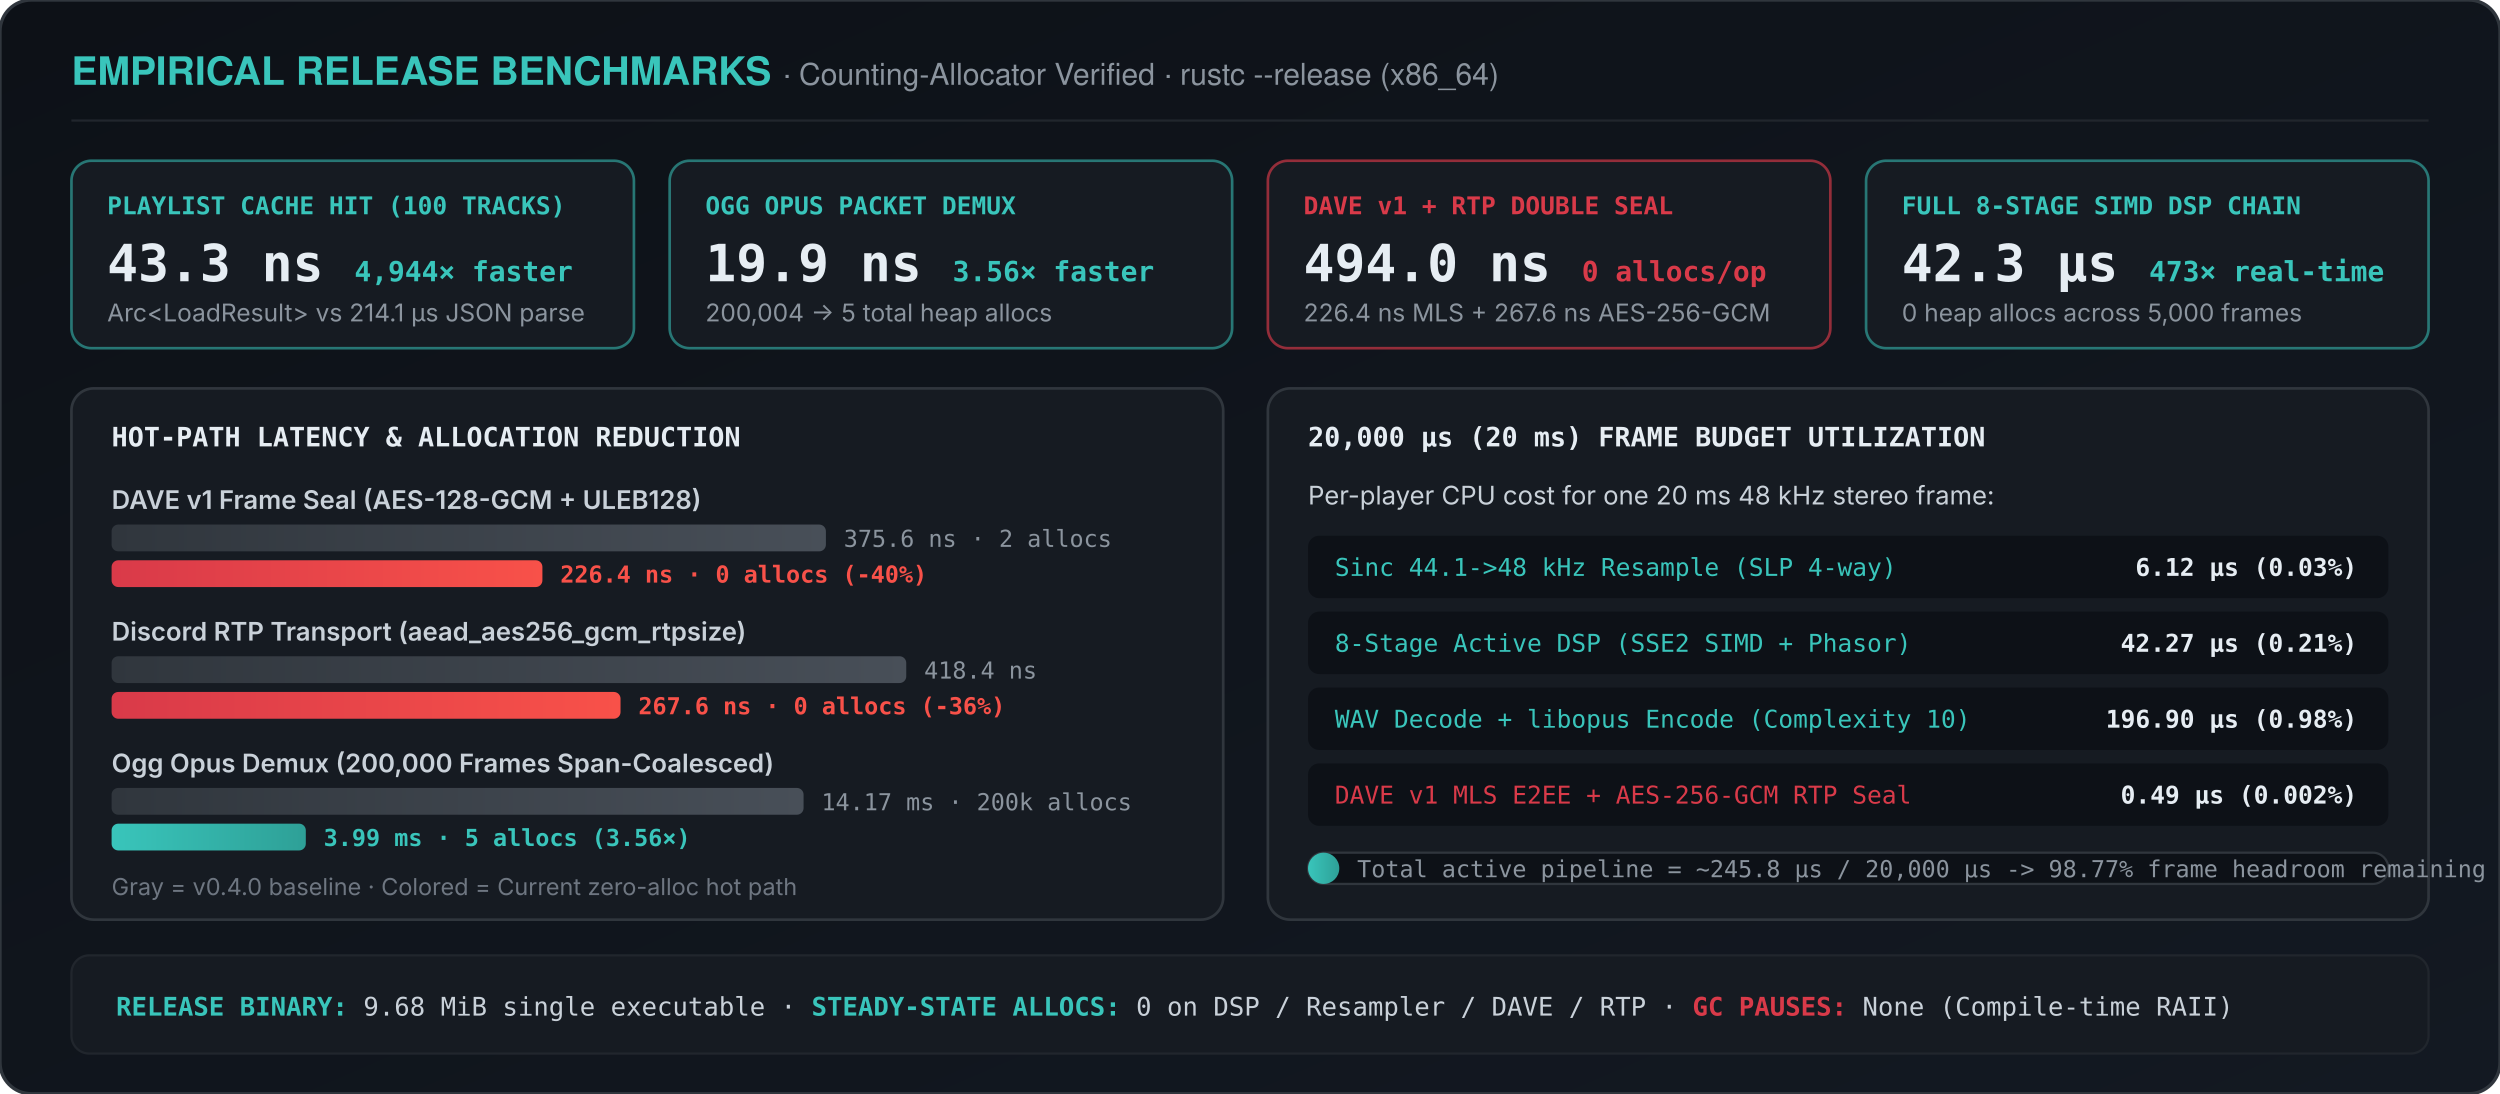
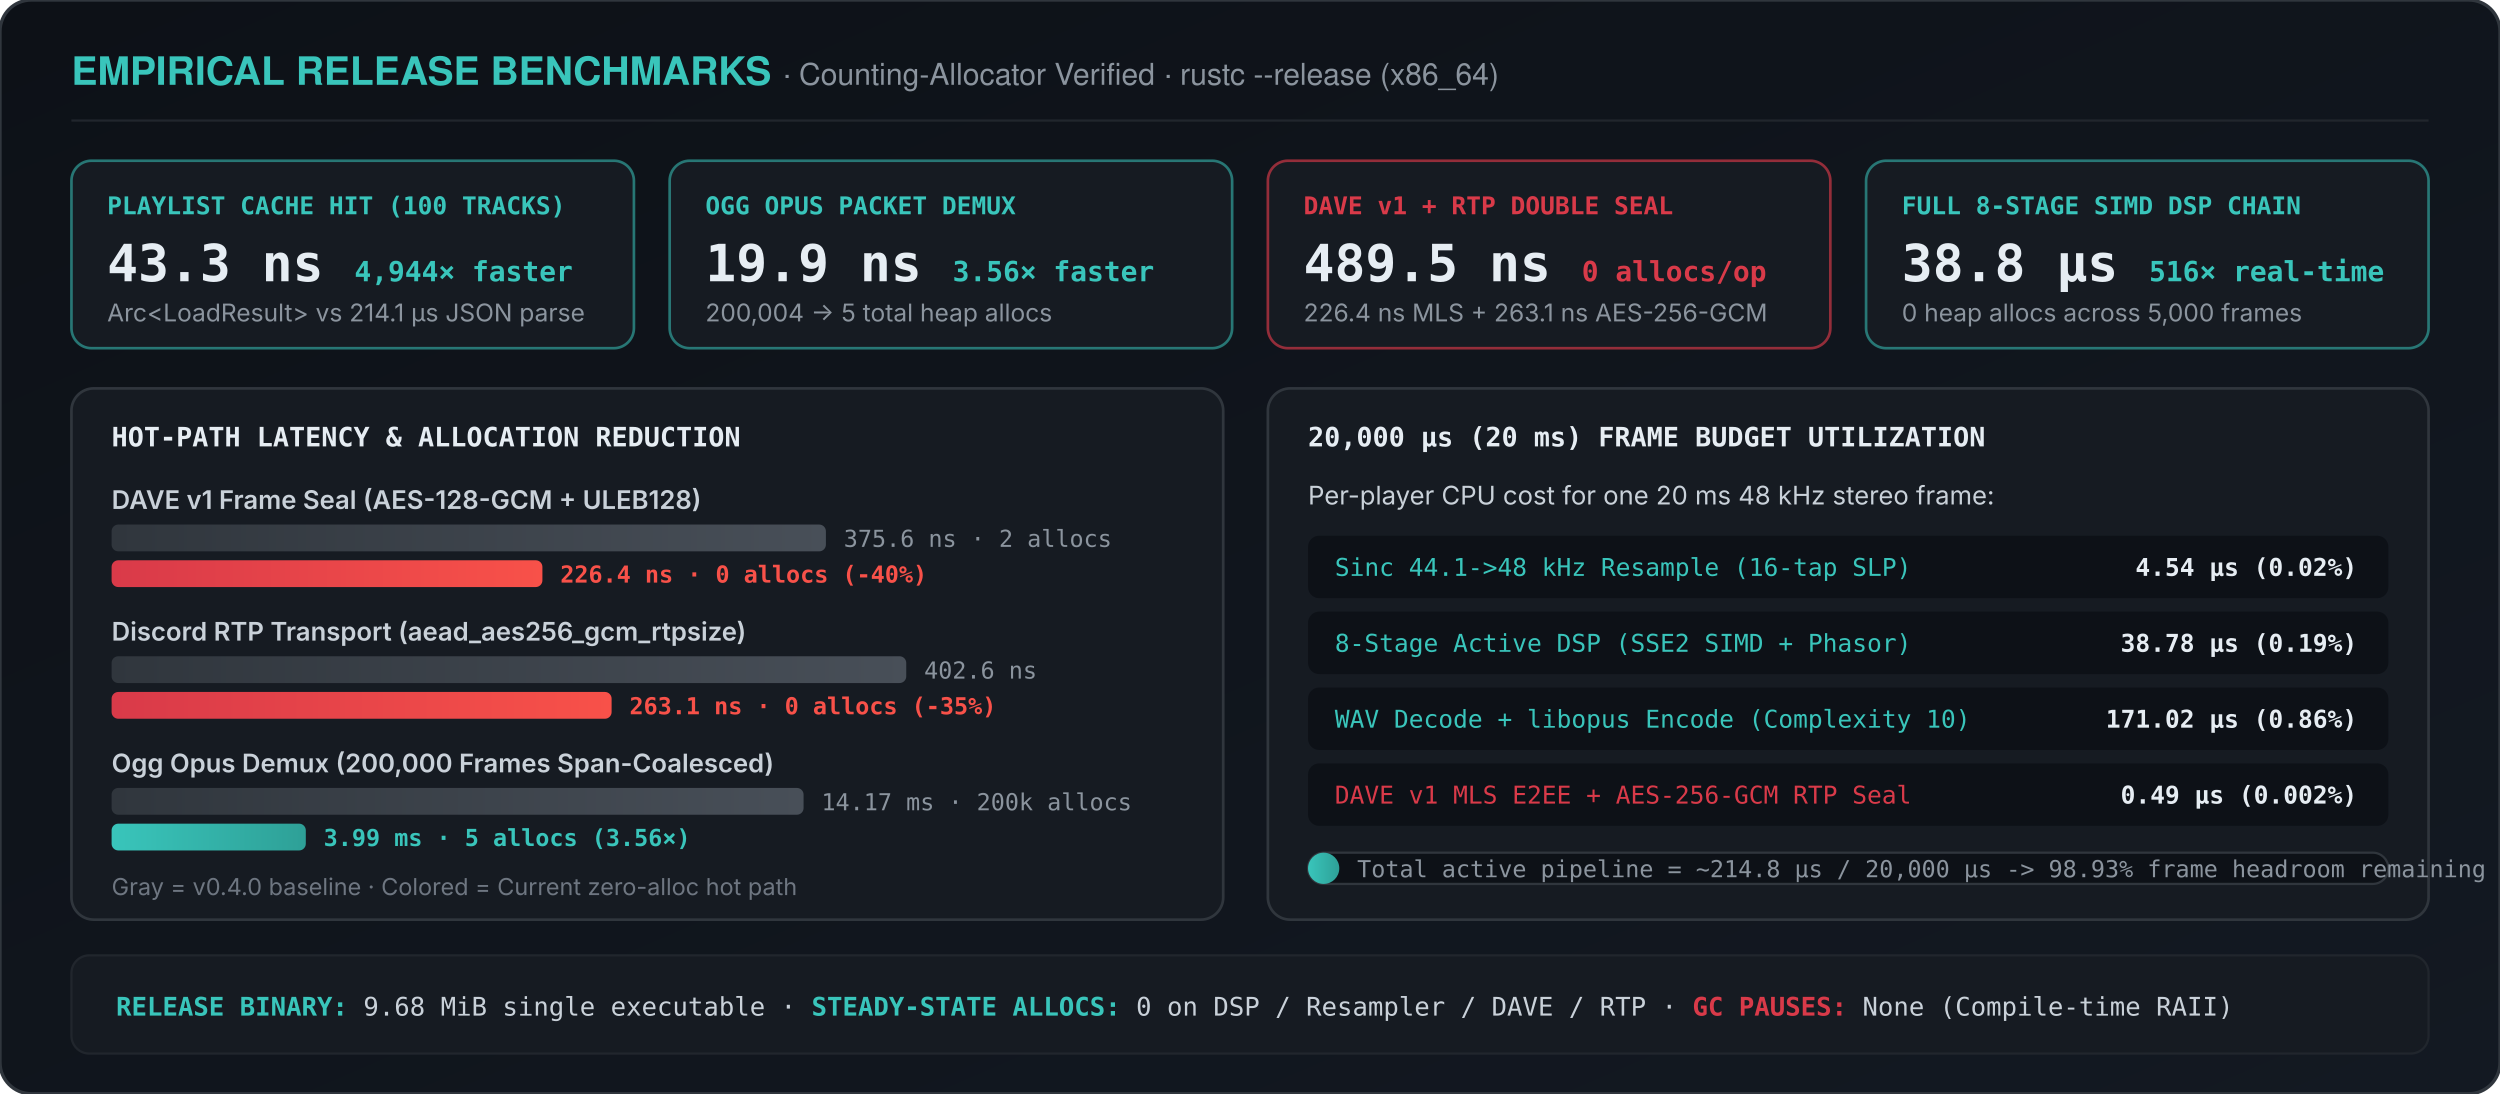
<svg xmlns="http://www.w3.org/2000/svg" viewBox="0 0 1120 490" width="1120" height="490" role="img" aria-label="Rustlink Measured Release Benchmarks and Zero-Allocation Hot Paths">
  <defs>
    <linearGradient id="bgBench" x1="0%" y1="0%" x2="100%" y2="100%">
      <stop offset="0%" stop-color="#0d1117" />
      <stop offset="100%" stop-color="#131922" />
    </linearGradient>
    <linearGradient id="barTeal" x1="0%" y1="0%" x2="100%" y2="0%">
      <stop offset="0%" stop-color="#39c5bb" />
      <stop offset="100%" stop-color="#2ea097" />
    </linearGradient>
    <linearGradient id="barCrimson" x1="0%" y1="0%" x2="100%" y2="0%">
      <stop offset="0%" stop-color="#d93a49" />
      <stop offset="100%" stop-color="#f85149" />
    </linearGradient>
    <linearGradient id="barLegacy" x1="0%" y1="0%" x2="100%" y2="0%">
      <stop offset="0%" stop-color="#30363d" />
      <stop offset="100%" stop-color="#484f58" />
    </linearGradient>
  </defs>
  <rect width="1120" height="490" rx="14" fill="url(#bgBench)" stroke="#30363d" stroke-width="1.5" />
  <text x="32" y="38" font-family="ui-sans-serif, -apple-system, Segoe UI, Helvetica, Arial, sans-serif" font-size="17.5" font-weight="700" fill="#e6edf3">
    <tspan fill="#39c5bb">EMPIRICAL RELEASE BENCHMARKS</tspan>
    <tspan fill="#8b949e" font-weight="500" font-size="13.5">  ·  Counting-Allocator Verified  ·  rustc --release (x86_64)</tspan>
  </text>
  <line x1="32" y1="54" x2="1088" y2="54" stroke="#21262d" stroke-width="1" />
  <rect x="32" y="72" width="252" height="84" rx="9" fill="#161b22" stroke="#39c5bb" stroke-opacity="0.55" stroke-width="1.2" />
  <text x="48" y="96" font-family="ui-monospace, SFMono-Regular, Consolas, monospace" font-size="11" font-weight="700" fill="#39c5bb">PLAYLIST CACHE HIT (100 TRACKS)</text>
  <text x="48" y="126" font-family="ui-monospace, SFMono-Regular, Consolas, monospace" font-size="23" font-weight="700" fill="#e6edf3">43.3 ns <tspan font-size="12.5" fill="#39c5bb">4,944× faster</tspan>
  </text>
  <text x="48" y="144" font-family="ui-sans-serif, -apple-system, Segoe UI, sans-serif" font-size="11" fill="#8b949e">Arc&lt;LoadResult&gt; vs 214.1 µs JSON parse</text>
  <rect x="300" y="72" width="252" height="84" rx="9" fill="#161b22" stroke="#39c5bb" stroke-opacity="0.55" stroke-width="1.2" />
  <text x="316" y="96" font-family="ui-monospace, SFMono-Regular, Consolas, monospace" font-size="11" font-weight="700" fill="#39c5bb">OGG OPUS PACKET DEMUX</text>
  <text x="316" y="126" font-family="ui-monospace, SFMono-Regular, Consolas, monospace" font-size="23" font-weight="700" fill="#e6edf3">19.9 ns <tspan font-size="12.5" fill="#39c5bb">3.56× faster</tspan>
  </text>
  <text x="316" y="144" font-family="ui-sans-serif, -apple-system, Segoe UI, sans-serif" font-size="11" fill="#8b949e">200,004 -&gt; 5 total heap allocs</text>
  <rect x="568" y="72" width="252" height="84" rx="9" fill="#161b22" stroke="#d93a49" stroke-opacity="0.65" stroke-width="1.2" />
  <text x="584" y="96" font-family="ui-monospace, SFMono-Regular, Consolas, monospace" font-size="11" font-weight="700" fill="#d93a49">DAVE v1 + RTP DOUBLE SEAL</text>
-   <text x="584" y="126" font-family="ui-monospace, SFMono-Regular, Consolas, monospace" font-size="23" font-weight="700" fill="#e6edf3">494.0 ns <tspan font-size="12.5" fill="#d93a49">0 allocs/op</tspan>
+   <text x="584" y="126" font-family="ui-monospace, SFMono-Regular, Consolas, monospace" font-size="23" font-weight="700" fill="#e6edf3">489.5 ns <tspan font-size="12.5" fill="#d93a49">0 allocs/op</tspan>
  </text>
-   <text x="584" y="144" font-family="ui-sans-serif, -apple-system, Segoe UI, sans-serif" font-size="11" fill="#8b949e">226.4 ns MLS + 267.6 ns AES-256-GCM</text>
+   <text x="584" y="144" font-family="ui-sans-serif, -apple-system, Segoe UI, sans-serif" font-size="11" fill="#8b949e">226.4 ns MLS + 263.1 ns AES-256-GCM</text>
  <rect x="836" y="72" width="252" height="84" rx="9" fill="#161b22" stroke="#39c5bb" stroke-opacity="0.55" stroke-width="1.2" />
  <text x="852" y="96" font-family="ui-monospace, SFMono-Regular, Consolas, monospace" font-size="11" font-weight="700" fill="#39c5bb">FULL 8-STAGE SIMD DSP CHAIN</text>
-   <text x="852" y="126" font-family="ui-monospace, SFMono-Regular, Consolas, monospace" font-size="23" font-weight="700" fill="#e6edf3">42.3 µs <tspan font-size="12.5" fill="#39c5bb">473× real-time</tspan>
+   <text x="852" y="126" font-family="ui-monospace, SFMono-Regular, Consolas, monospace" font-size="23" font-weight="700" fill="#e6edf3">38.8 µs <tspan font-size="12.5" fill="#39c5bb">516× real-time</tspan>
  </text>
  <text x="852" y="144" font-family="ui-sans-serif, -apple-system, Segoe UI, sans-serif" font-size="11" fill="#8b949e">0 heap allocs across 5,000 frames</text>
  <rect x="32" y="174" width="516" height="238" rx="10" fill="#161b22" stroke="#30363d" stroke-width="1.2" />
  <text x="50" y="200" font-family="ui-monospace, SFMono-Regular, Consolas, monospace" font-size="12" font-weight="700" fill="#e6edf3">HOT-PATH LATENCY &amp; ALLOCATION REDUCTION</text>
  <text x="50" y="228" font-family="ui-sans-serif, -apple-system, Segoe UI, sans-serif" font-size="11.5" font-weight="600" fill="#c9d1d9">DAVE v1 Frame Seal (AES-128-GCM + ULEB128)</text>
  <rect x="50" y="235" width="320" height="12" rx="3" fill="url(#barLegacy)" />
  <text x="378" y="245" font-family="ui-monospace, SFMono-Regular, Consolas, monospace" font-size="10.5" fill="#8b949e">375.6 ns · 2 allocs</text>
  <rect x="50" y="251" width="193" height="12" rx="3" fill="url(#barCrimson)" />
  <text x="251" y="261" font-family="ui-monospace, SFMono-Regular, Consolas, monospace" font-size="10.5" font-weight="700" fill="#f85149">226.4 ns · 0 allocs (-40%)</text>
  <text x="50" y="287" font-family="ui-sans-serif, -apple-system, Segoe UI, sans-serif" font-size="11.5" font-weight="600" fill="#c9d1d9">Discord RTP Transport (aead_aes256_gcm_rtpsize)</text>
  <rect x="50" y="294" width="356" height="12" rx="3" fill="url(#barLegacy)" />
-   <text x="414" y="304" font-family="ui-monospace, SFMono-Regular, Consolas, monospace" font-size="10.5" fill="#8b949e">418.4 ns</text>
-   <rect x="50" y="310" width="228" height="12" rx="3" fill="url(#barCrimson)" />
-   <text x="286" y="320" font-family="ui-monospace, SFMono-Regular, Consolas, monospace" font-size="10.5" font-weight="700" fill="#f85149">267.6 ns · 0 allocs (-36%)</text>
+   <text x="414" y="304" font-family="ui-monospace, SFMono-Regular, Consolas, monospace" font-size="10.5" fill="#8b949e">402.6 ns</text>
+   <rect x="50" y="310" width="224" height="12" rx="3" fill="url(#barCrimson)" />
+   <text x="282" y="320" font-family="ui-monospace, SFMono-Regular, Consolas, monospace" font-size="10.5" font-weight="700" fill="#f85149">263.1 ns · 0 allocs (-35%)</text>
  <text x="50" y="346" font-family="ui-sans-serif, -apple-system, Segoe UI, sans-serif" font-size="11.5" font-weight="600" fill="#c9d1d9">Ogg Opus Demux (200,000 Frames Span-Coalesced)</text>
  <rect x="50" y="353" width="310" height="12" rx="3" fill="url(#barLegacy)" />
  <text x="368" y="363" font-family="ui-monospace, SFMono-Regular, Consolas, monospace" font-size="10.5" fill="#8b949e">14.17 ms · 200k allocs</text>
  <rect x="50" y="369" width="87" height="12" rx="3" fill="url(#barTeal)" />
  <text x="145" y="379" font-family="ui-monospace, SFMono-Regular, Consolas, monospace" font-size="10.5" font-weight="700" fill="#39c5bb">3.99 ms · 5 allocs (3.56×)</text>
  <text x="50" y="401" font-family="ui-sans-serif, -apple-system, Segoe UI, sans-serif" font-size="10.5" fill="#6e7681">Gray = v0.4.0 baseline  ·  Colored = Current zero-alloc hot path</text>
  <rect x="568" y="174" width="520" height="238" rx="10" fill="#161b22" stroke="#30363d" stroke-width="1.2" />
  <text x="586" y="200" font-family="ui-monospace, SFMono-Regular, Consolas, monospace" font-size="12" font-weight="700" fill="#e6edf3">20,000 µs (20 ms) FRAME BUDGET UTILIZATION</text>
  <text x="586" y="226" font-family="ui-sans-serif, -apple-system, Segoe UI, sans-serif" font-size="11.5" fill="#c9d1d9">Per-player CPU cost for one 20 ms 48 kHz stereo frame:</text>
  <rect x="586" y="240" width="484" height="28" rx="5" fill="#0d1117" />
-   <text x="598" y="258" font-family="ui-monospace, SFMono-Regular, Consolas, monospace" font-size="11" fill="#39c5bb">Sinc 44.1-&gt;48 kHz Resample (SLP 4-way)</text>
-   <text x="1056" y="258" text-anchor="end" font-family="ui-monospace, SFMono-Regular, Consolas, monospace" font-size="11" font-weight="700" fill="#e6edf3">6.12 µs  (0.03%)</text>
+   <text x="598" y="258" font-family="ui-monospace, SFMono-Regular, Consolas, monospace" font-size="11" fill="#39c5bb">Sinc 44.1-&gt;48 kHz Resample (16-tap SLP)</text>
+   <text x="1056" y="258" text-anchor="end" font-family="ui-monospace, SFMono-Regular, Consolas, monospace" font-size="11" font-weight="700" fill="#e6edf3">4.54 µs  (0.02%)</text>
  <rect x="586" y="274" width="484" height="28" rx="5" fill="#0d1117" />
  <text x="598" y="292" font-family="ui-monospace, SFMono-Regular, Consolas, monospace" font-size="11" fill="#39c5bb">8-Stage Active DSP (SSE2 SIMD + Phasor)</text>
-   <text x="1056" y="292" text-anchor="end" font-family="ui-monospace, SFMono-Regular, Consolas, monospace" font-size="11" font-weight="700" fill="#e6edf3">42.27 µs  (0.21%)</text>
+   <text x="1056" y="292" text-anchor="end" font-family="ui-monospace, SFMono-Regular, Consolas, monospace" font-size="11" font-weight="700" fill="#e6edf3">38.78 µs  (0.19%)</text>
  <rect x="586" y="308" width="484" height="28" rx="5" fill="#0d1117" />
  <text x="598" y="326" font-family="ui-monospace, SFMono-Regular, Consolas, monospace" font-size="11" fill="#39c5bb">WAV Decode + libopus Encode (Complexity 10)</text>
-   <text x="1056" y="326" text-anchor="end" font-family="ui-monospace, SFMono-Regular, Consolas, monospace" font-size="11" font-weight="700" fill="#e6edf3">196.90 µs  (0.98%)</text>
+   <text x="1056" y="326" text-anchor="end" font-family="ui-monospace, SFMono-Regular, Consolas, monospace" font-size="11" font-weight="700" fill="#e6edf3">171.02 µs  (0.86%)</text>
  <rect x="586" y="342" width="484" height="28" rx="5" fill="#0d1117" />
  <text x="598" y="360" font-family="ui-monospace, SFMono-Regular, Consolas, monospace" font-size="11" fill="#d93a49">DAVE v1 MLS E2EE + AES-256-GCM RTP Seal</text>
  <text x="1056" y="360" text-anchor="end" font-family="ui-monospace, SFMono-Regular, Consolas, monospace" font-size="11" font-weight="700" fill="#e6edf3">0.49 µs  (0.002%)</text>
  <rect x="586" y="382" width="484" height="14" rx="7" fill="#0d1117" stroke="#30363d" stroke-width="1" />
  <rect x="586" y="382" width="14" height="14" rx="7" fill="url(#barTeal)" />
-   <text x="608" y="393" font-family="ui-monospace, SFMono-Regular, Consolas, monospace" font-size="10.5" fill="#8b949e">Total active pipeline = ~245.8 µs / 20,000 µs  -&gt;  98.77% frame headroom remaining</text>
+   <text x="608" y="393" font-family="ui-monospace, SFMono-Regular, Consolas, monospace" font-size="10.5" fill="#8b949e">Total active pipeline = ~214.8 µs / 20,000 µs  -&gt;  98.93% frame headroom remaining</text>
  <rect x="32" y="428" width="1056" height="44" rx="8" fill="#161b22" stroke="#21262d" stroke-width="1" />
  <text x="52" y="455" font-family="ui-monospace, SFMono-Regular, Consolas, monospace" font-size="11.5" fill="#c9d1d9">
    <tspan fill="#39c5bb" font-weight="700">RELEASE BINARY:</tspan> 9.68 MiB single executable  ·
    <tspan fill="#39c5bb" font-weight="700">STEADY-STATE ALLOCS:</tspan> 0 on DSP / Resampler / DAVE / RTP  ·
    <tspan fill="#d93a49" font-weight="700">GC PAUSES:</tspan> None (Compile-time RAII)
  </text>
</svg>
